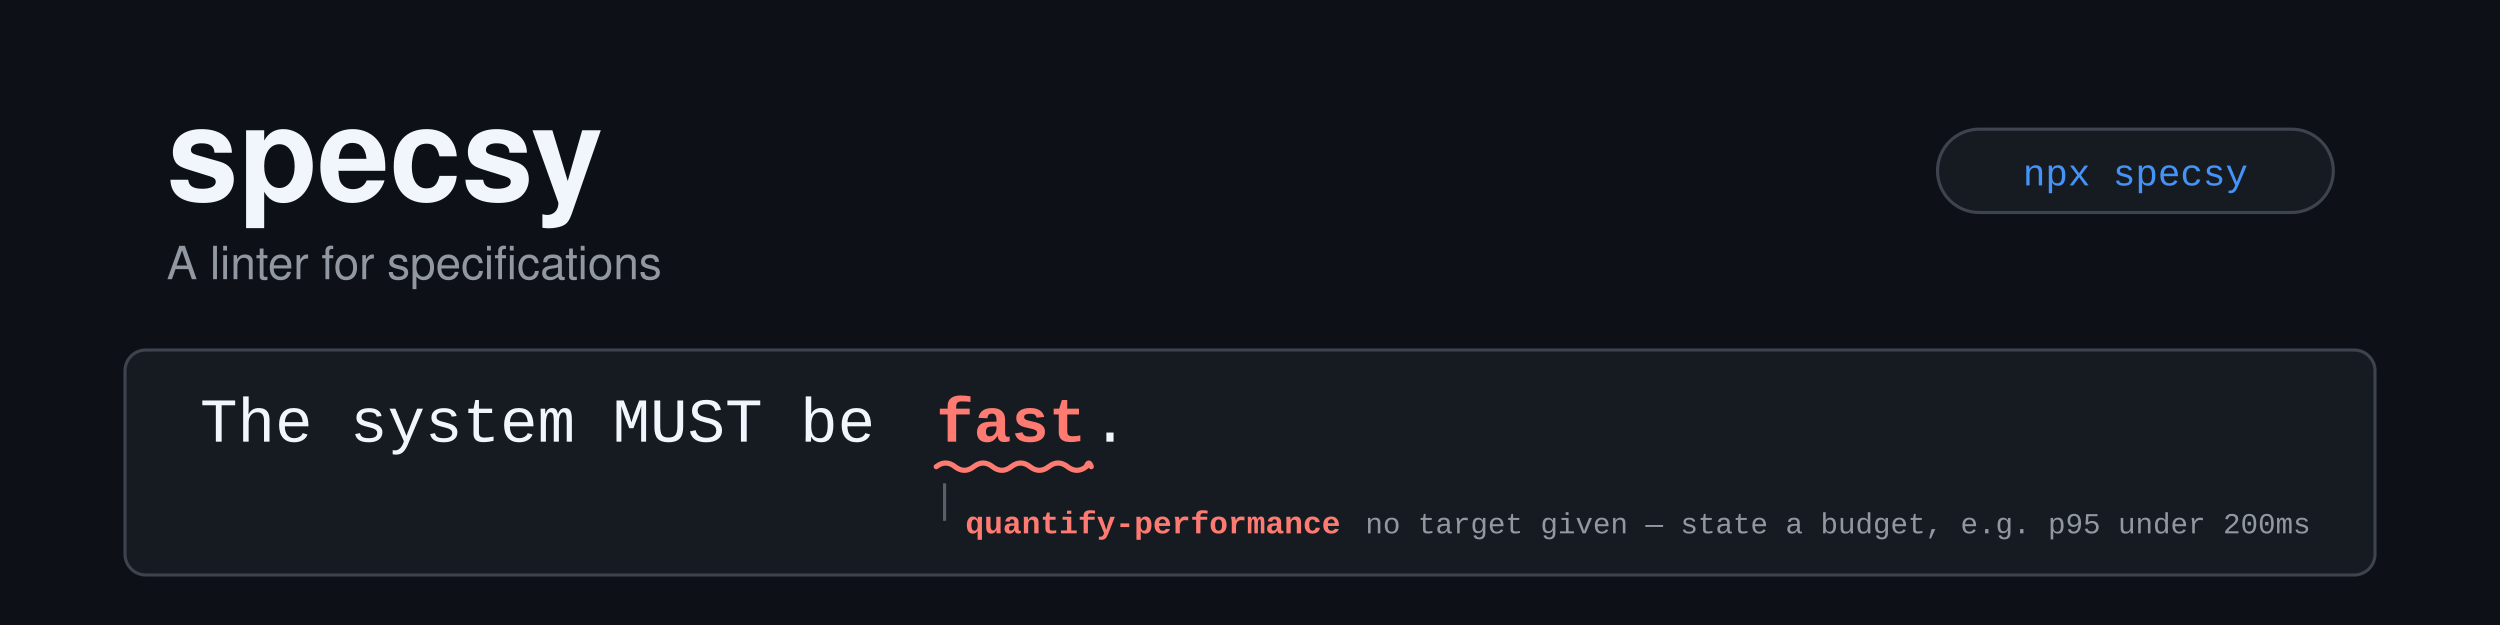
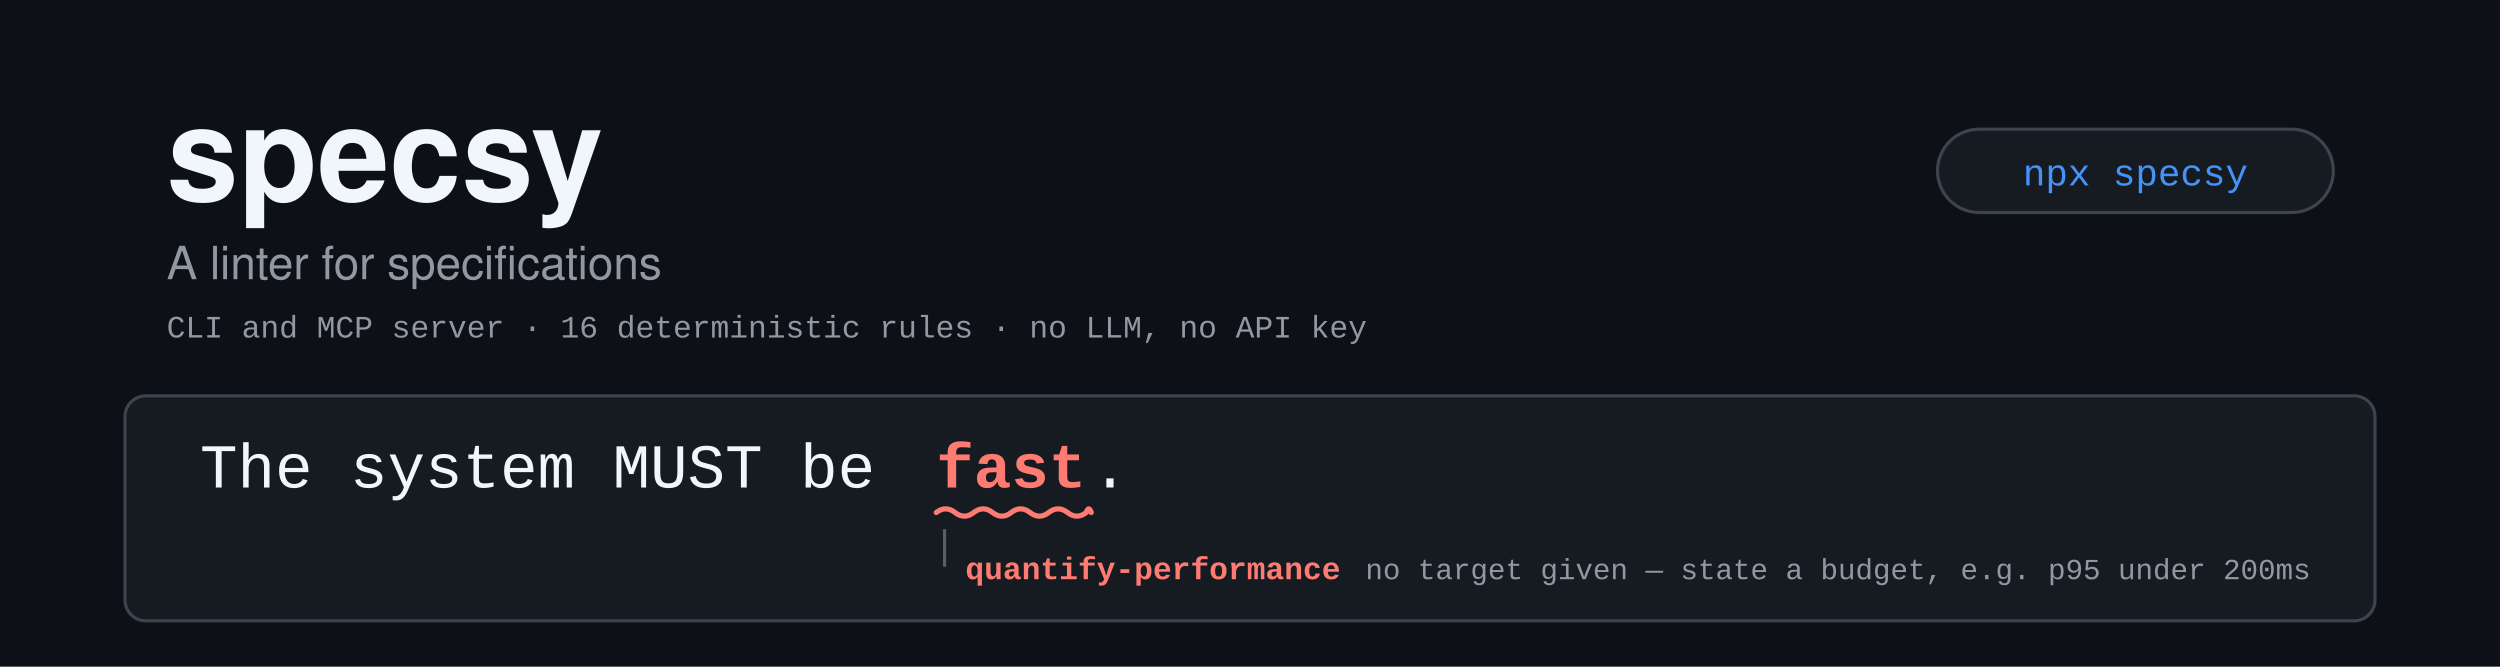
- <svg xmlns="http://www.w3.org/2000/svg" viewBox="0 0 1200 300" width="1200" height="300" role="img" aria-label="specsy - a linter for specifications">
-   <rect x="0.0" y="0.0" width="1200.0" height="300.0" rx="0" fill="#0d1117" />
+ <svg xmlns="http://www.w3.org/2000/svg" viewBox="0 0 1200 320" width="1200" height="320" role="img" aria-label="specsy - a linter for specifications, as a CLI and an MCP server">
+   <rect x="0.0" y="0.0" width="1200.0" height="320.0" rx="0" fill="#0d1117" />
  <text x="80.0" y="96.0" font-family="-apple-system,BlinkMacSystemFont,Segoe UI,Helvetica,Arial,sans-serif" font-size="62" fill="#f0f6fc" font-weight="700">specsy</text>
  <text x="80.0" y="134.0" font-family="-apple-system,BlinkMacSystemFont,Segoe UI,Helvetica,Arial,sans-serif" font-size="22" fill="#9198a1">A linter for specifications</text>
+   <text x="80.0" y="162.0" font-family="ui-monospace,SFMono-Regular,SF Mono,Menlo,Consolas,Liberation Mono,monospace" font-size="15" fill="#9198a1">CLI and MCP server · 16 deterministic rules · no LLM, no API key</text>
  <rect x="930.0" y="62.0" width="190.0" height="40.0" rx="20" fill="#161b22" stroke="#3d444d" stroke-width="1.5" />
  <text x="1025.0" y="89.0" font-family="ui-monospace,SFMono-Regular,SF Mono,Menlo,Consolas,Liberation Mono,monospace" font-size="18" fill="#4493f8" text-anchor="middle">npx specsy</text>
-   <rect x="60.0" y="168.0" width="1080.0" height="108.0" rx="10" fill="#161b22" stroke="#3d444d" stroke-width="1.5" />
-   <text x="96.0" y="212.0" font-family="ui-monospace,SFMono-Regular,SF Mono,Menlo,Consolas,Liberation Mono,monospace" font-size="30" fill="#f0f6fc" textLength="334.8" lengthAdjust="spacing">The system MUST be</text>
-   <text x="449.4" y="212.0" font-family="ui-monospace,SFMono-Regular,SF Mono,Menlo,Consolas,Liberation Mono,monospace" font-size="30" fill="#ff7b72" font-weight="600" textLength="74.4" lengthAdjust="spacing">fast</text>
-   <text x="523.8" y="212.0" font-family="ui-monospace,SFMono-Regular,SF Mono,Menlo,Consolas,Liberation Mono,monospace" font-size="30" fill="#f0f6fc" textLength="18.6" lengthAdjust="spacing">.</text>
-   <path d="M 449.4 224.0 Q 453.9 220.5 458.4 224.0 Q 462.9 227.5 467.4 224.0 Q 471.9 220.5 476.4 224.0 Q 480.9 227.5 485.4 224.0 Q 489.9 220.5 494.4 224.0 Q 498.9 227.5 503.4 224.0 Q 507.9 220.5 512.4 224.0 Q 516.9 227.5 521.4 224.0 Q 522.6 220.5 523.8 224.0" fill="none" stroke="#ff7b72" stroke-width="2.5" stroke-linecap="round" />
-   <path d="M 453.4 232 L 453.4 250" fill="none" stroke="#9198a1" stroke-width="1.5" opacity="0.55" />
-   <text x="463.4" y="256.0" font-family="ui-monospace,SFMono-Regular,SF Mono,Menlo,Consolas,Liberation Mono,monospace" font-size="15" fill="#ff7b72" font-weight="600" textLength="180.0" lengthAdjust="spacing">quantify-performance</text>
-   <text x="655.4" y="256.0" font-family="ui-monospace,SFMono-Regular,SF Mono,Menlo,Consolas,Liberation Mono,monospace" font-size="14" fill="#9198a1" textLength="453.6" lengthAdjust="spacing">no target given — state a budget, e.g. p95 under 200ms</text>
+   <rect x="60.0" y="190.0" width="1080.0" height="108.0" rx="10" fill="#161b22" stroke="#3d444d" stroke-width="1.5" />
+   <text x="96.0" y="234.0" font-family="ui-monospace,SFMono-Regular,SF Mono,Menlo,Consolas,Liberation Mono,monospace" font-size="30" fill="#f0f6fc" textLength="334.8" lengthAdjust="spacing">The system MUST be</text>
+   <text x="449.4" y="234.0" font-family="ui-monospace,SFMono-Regular,SF Mono,Menlo,Consolas,Liberation Mono,monospace" font-size="30" fill="#ff7b72" font-weight="600" textLength="74.4" lengthAdjust="spacing">fast</text>
+   <text x="523.8" y="234.0" font-family="ui-monospace,SFMono-Regular,SF Mono,Menlo,Consolas,Liberation Mono,monospace" font-size="30" fill="#f0f6fc" textLength="18.6" lengthAdjust="spacing">.</text>
+   <path d="M 449.4 246.0 Q 453.9 242.5 458.4 246.0 Q 462.9 249.5 467.4 246.0 Q 471.9 242.5 476.4 246.0 Q 480.9 249.5 485.4 246.0 Q 489.9 242.5 494.4 246.0 Q 498.9 249.5 503.4 246.0 Q 507.9 242.5 512.4 246.0 Q 516.9 249.5 521.4 246.0 Q 522.6 242.5 523.8 246.0" fill="none" stroke="#ff7b72" stroke-width="2.5" stroke-linecap="round" />
+   <path d="M 453.4 254 L 453.4 272" fill="none" stroke="#9198a1" stroke-width="1.5" opacity="0.55" />
+   <text x="463.4" y="278.0" font-family="ui-monospace,SFMono-Regular,SF Mono,Menlo,Consolas,Liberation Mono,monospace" font-size="15" fill="#ff7b72" font-weight="600" textLength="180.0" lengthAdjust="spacing">quantify-performance</text>
+   <text x="655.4" y="278.0" font-family="ui-monospace,SFMono-Regular,SF Mono,Menlo,Consolas,Liberation Mono,monospace" font-size="14" fill="#9198a1" textLength="453.6" lengthAdjust="spacing">no target given — state a budget, e.g. p95 under 200ms</text>
</svg>
